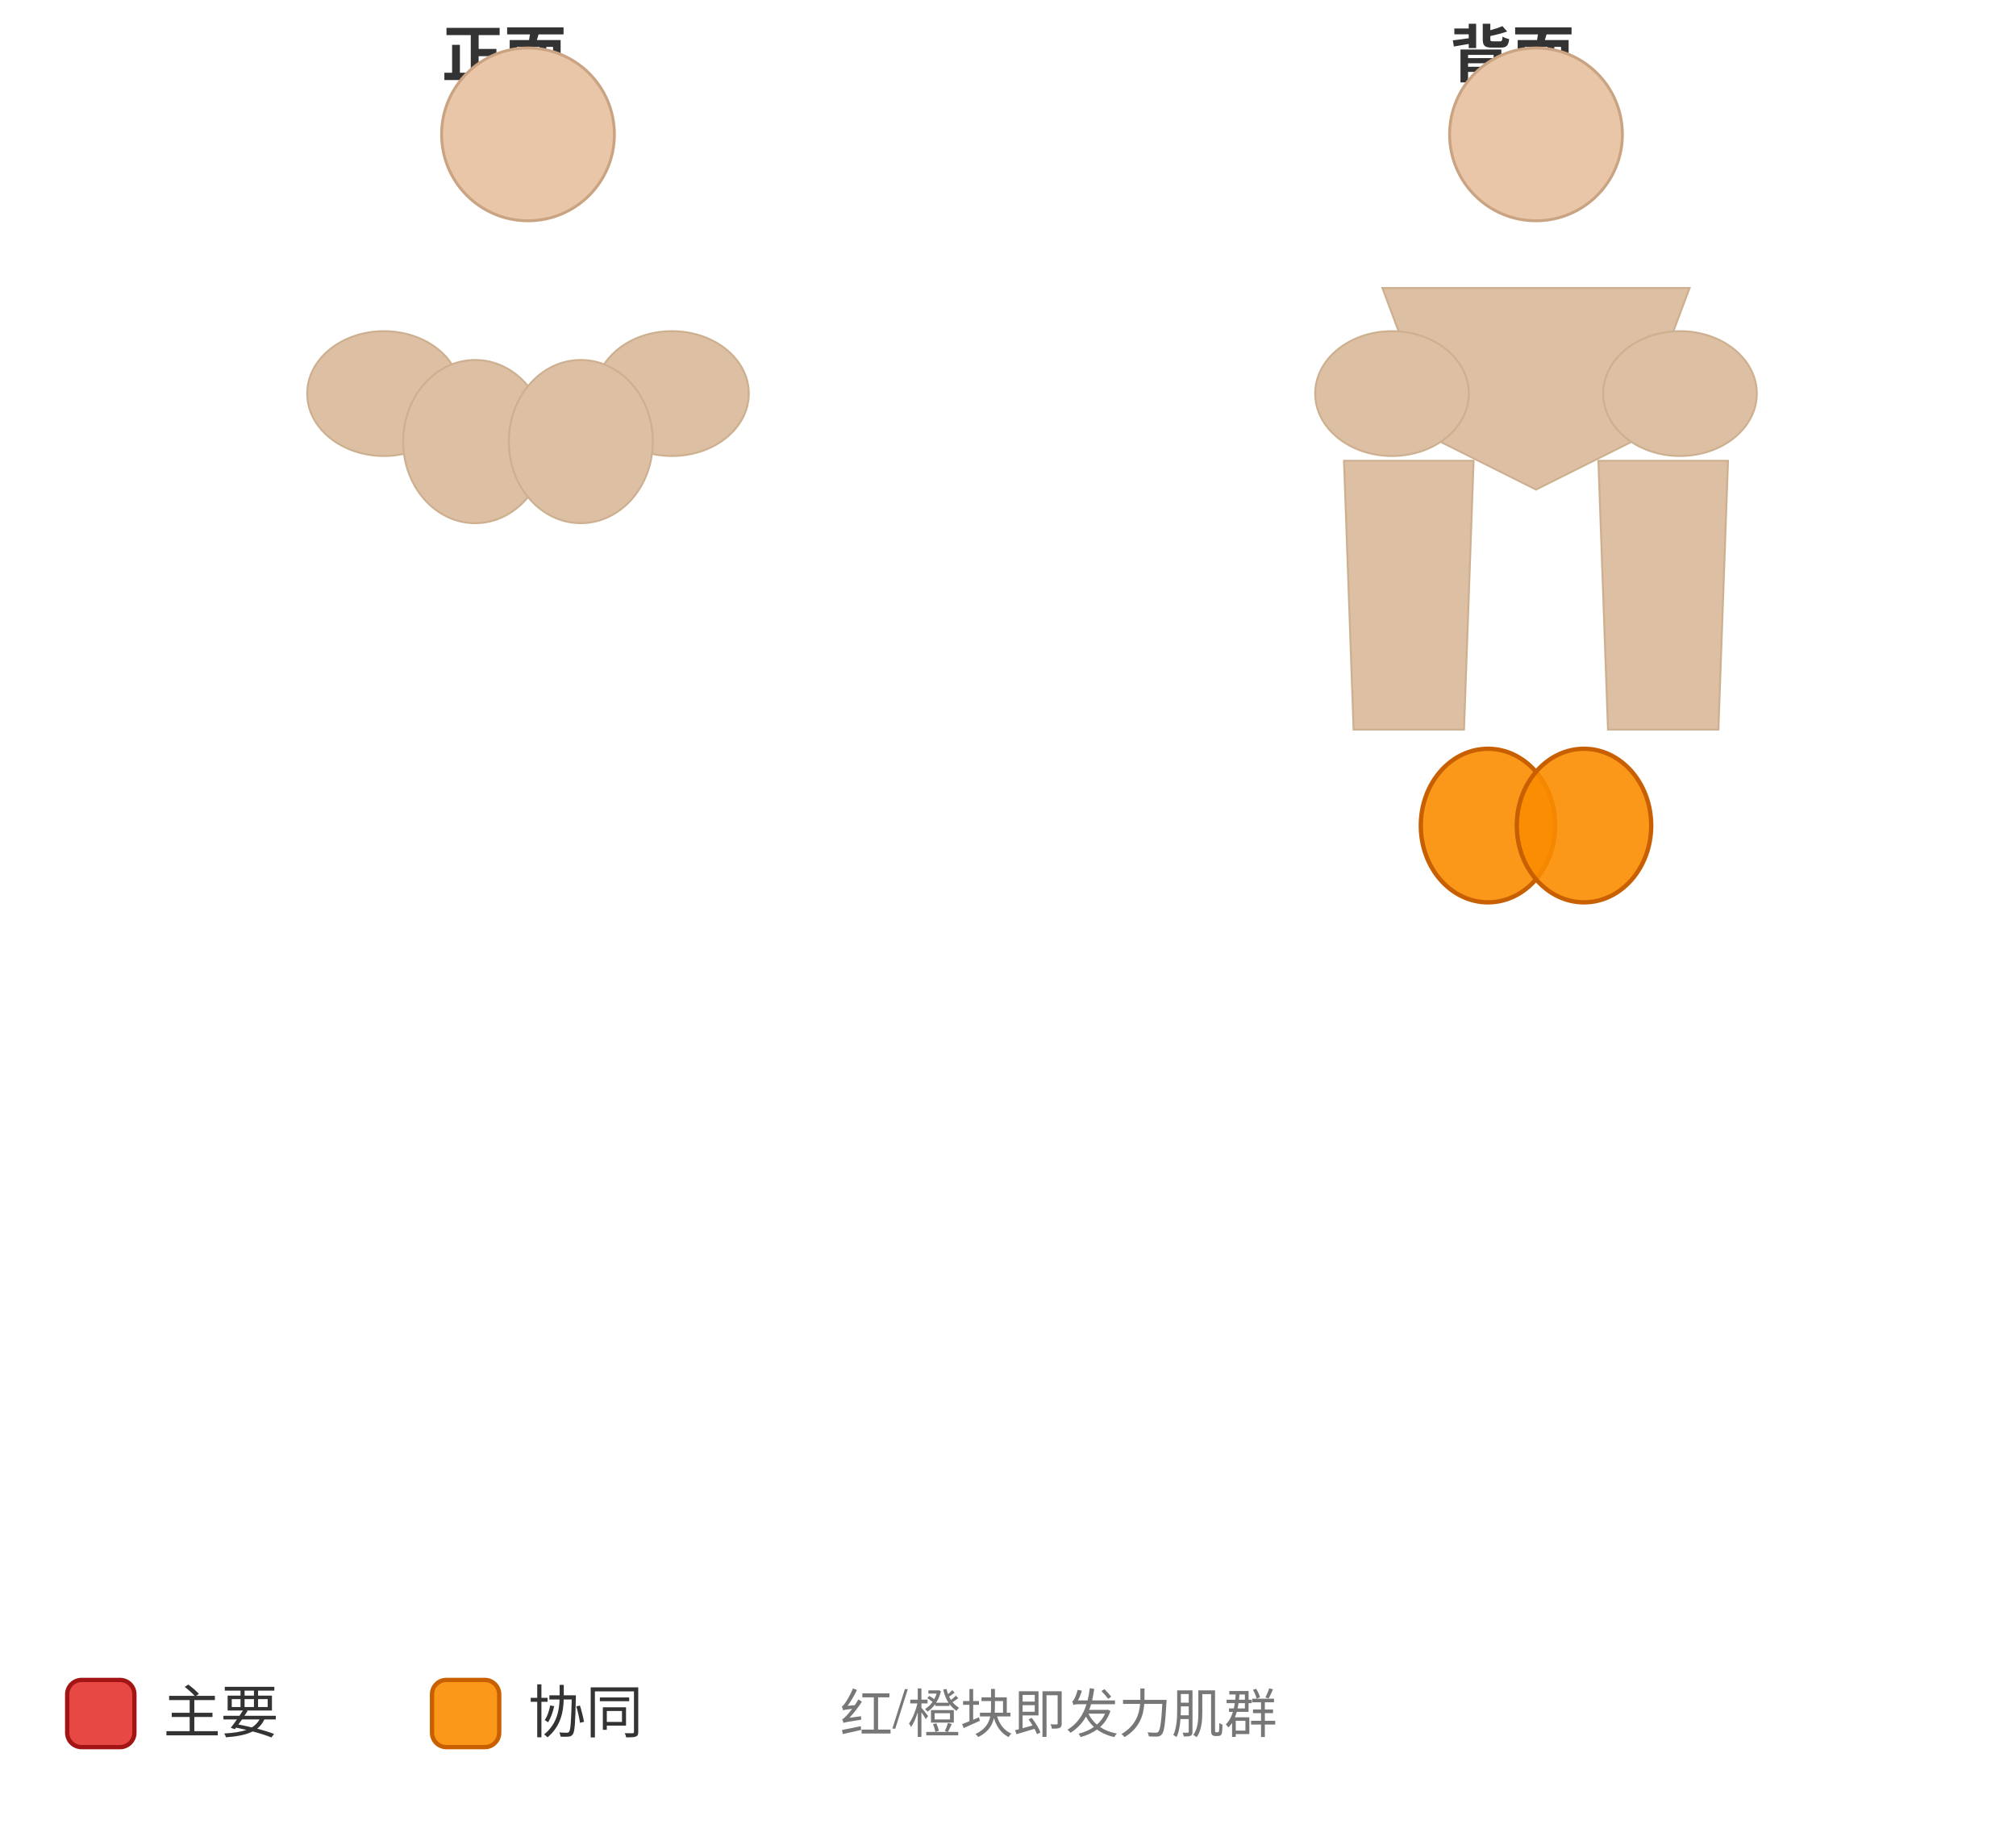
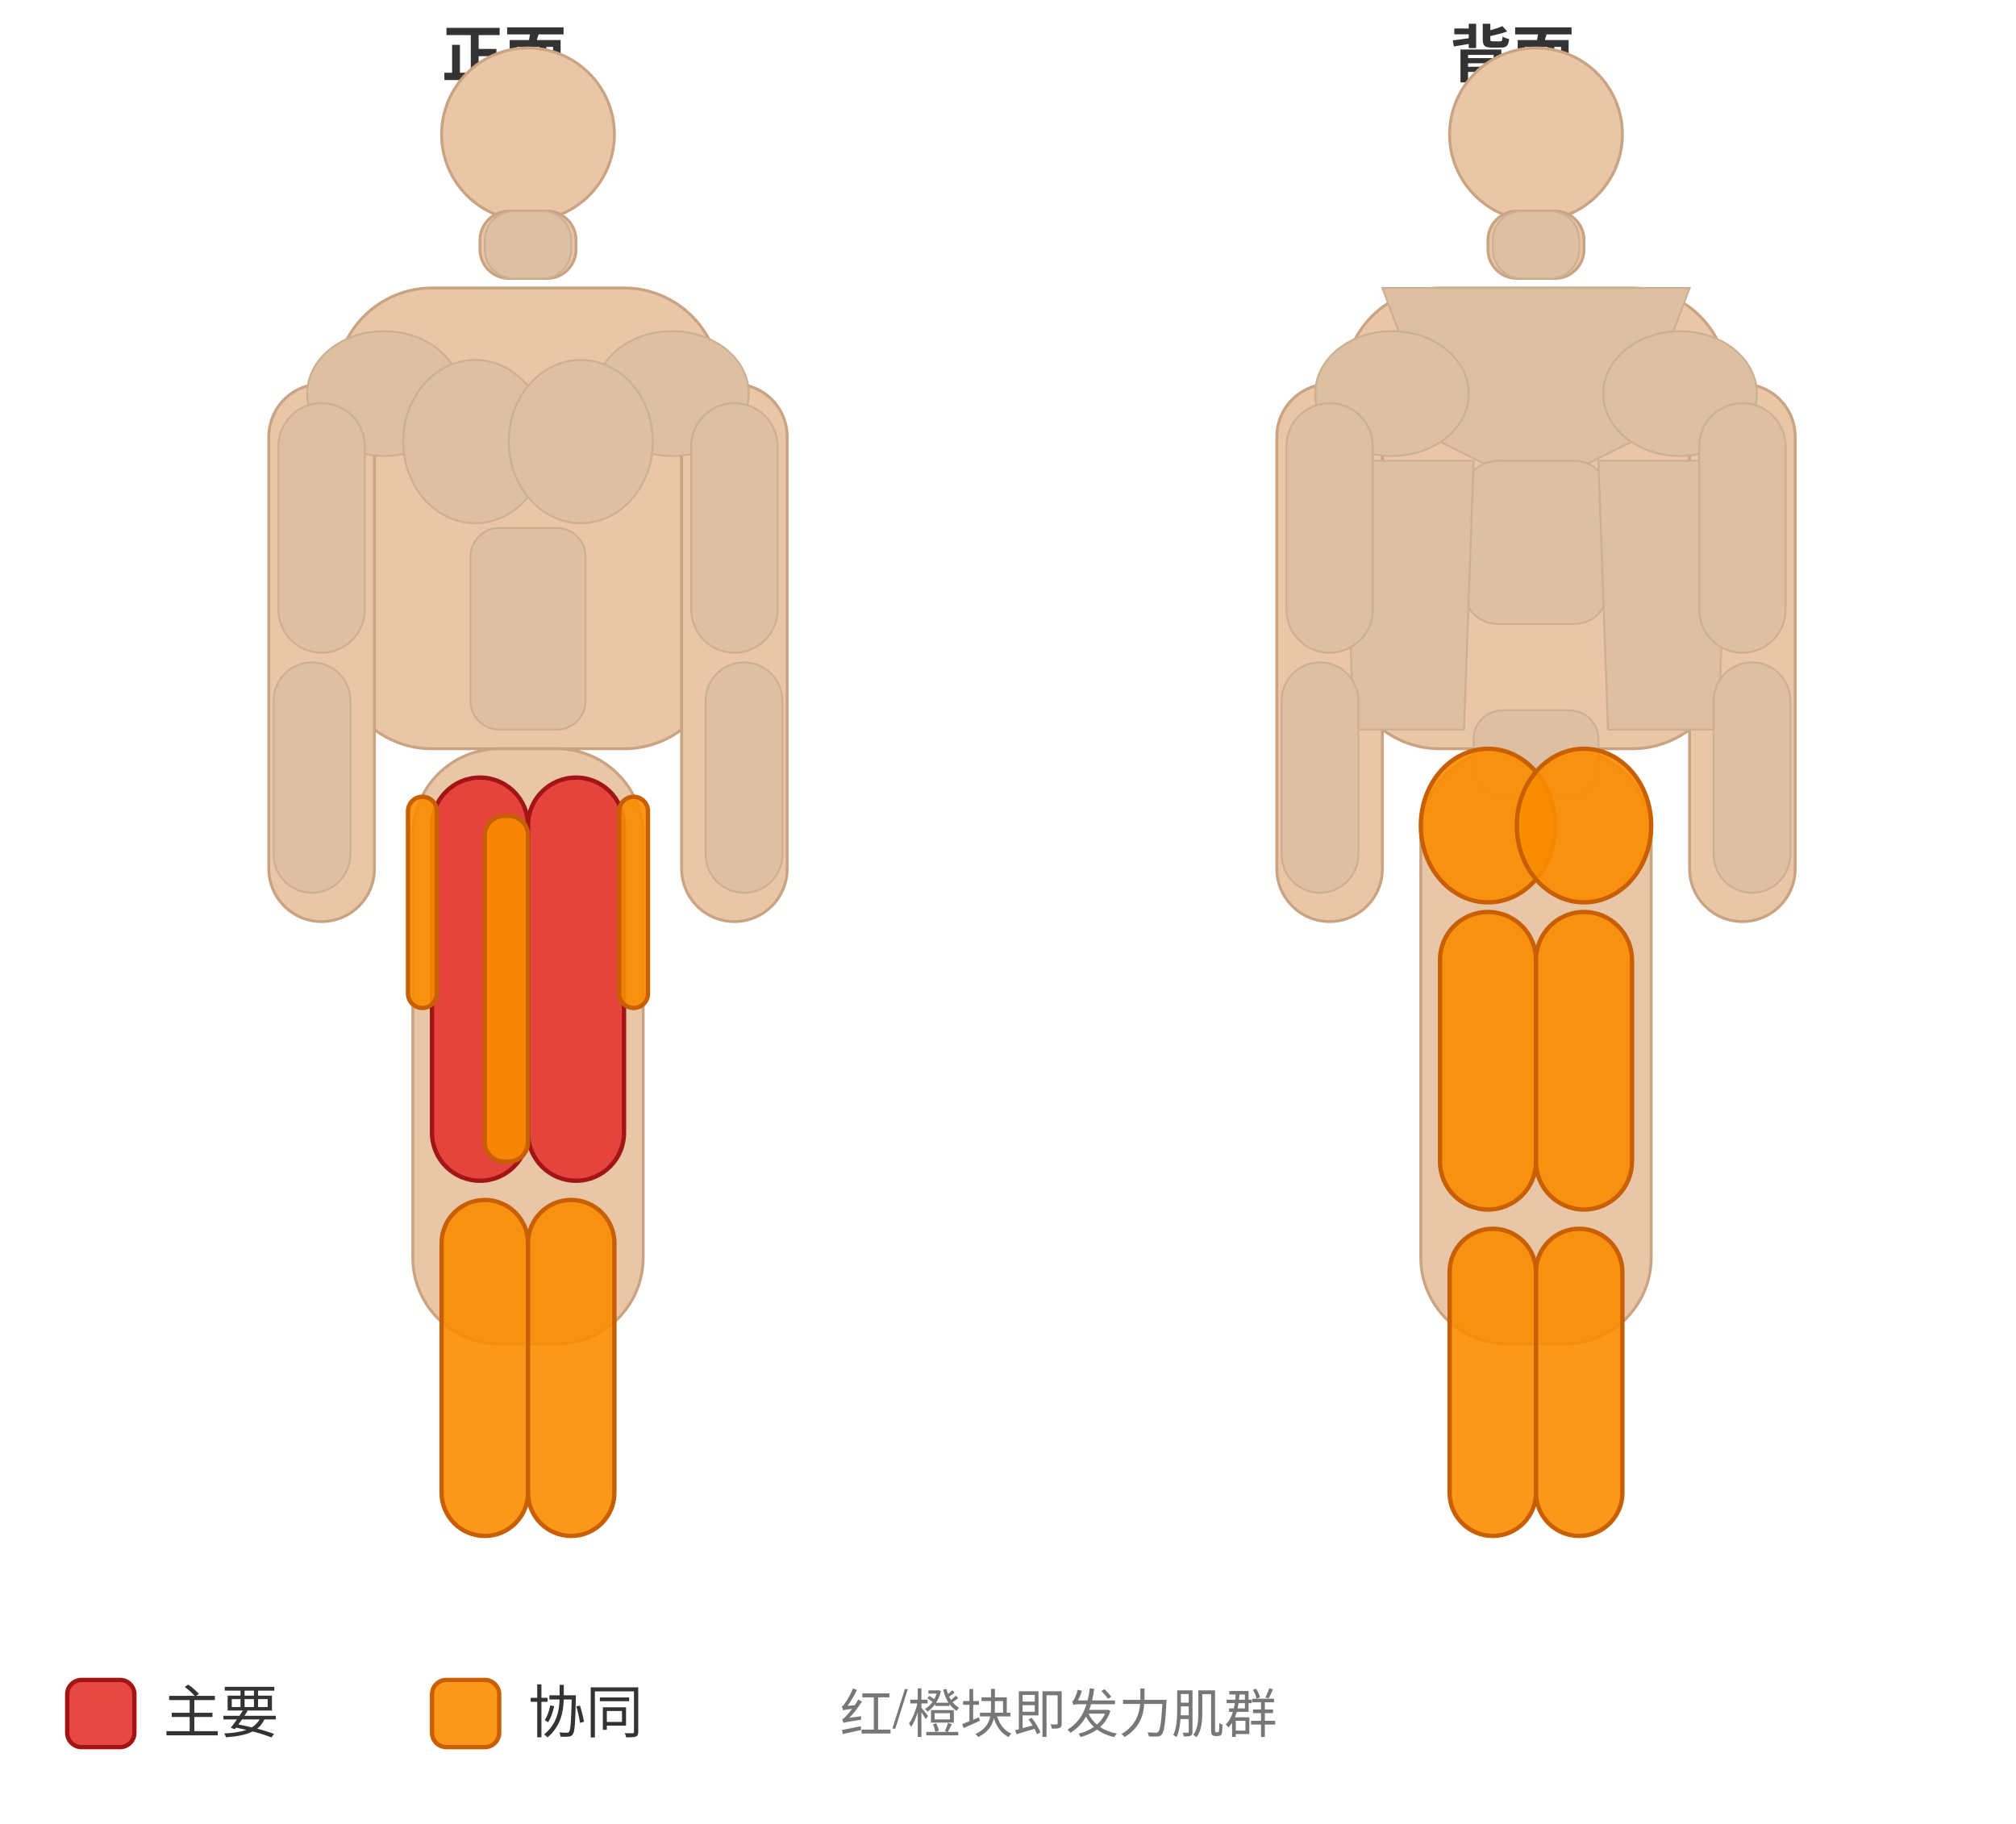
- <svg xmlns="http://www.w3.org/2000/svg" viewBox="0 0 420 380" font-family="-apple-system,Segoe UI,Helvetica,Arial,sans-serif">
+ <svg xmlns="http://www.w3.org/2000/svg" viewBox="0 0 420 380" width="420" height="380" font-family="-apple-system,Segoe UI,Helvetica,Arial,sans-serif">
  <rect width="420" height="380" fill="#ffffff" />
  <text x="105" y="16" font-size="13" font-weight="700" text-anchor="middle" fill="#333">正面</text>
  <text x="315" y="16" font-size="13" font-weight="700" text-anchor="middle" fill="#333">背面</text>
  <g transform="translate(10,0)">
    <circle fill="#e9c6a8" stroke="#caa482" stroke-width="0.6" cx="100" cy="28" r="18" />
-     <rect fill="#e9c6a8" stroke="#caa482" stroke-width="0.6" x="90" y="44" w="20" h="14" rx="6" />
-     <rect fill="#e9c6a8" stroke="#caa482" stroke-width="0.6" x="60" y="60" w="80" h="96" rx="20" />
-     <rect fill="#e9c6a8" stroke="#caa482" stroke-width="0.6" x="46" y="80" w="22" h="112" rx="11" />
-     <rect fill="#e9c6a8" stroke="#caa482" stroke-width="0.6" x="132" y="80" w="22" h="112" rx="11" />
-     <rect fill="#e9c6a8" stroke="#caa482" stroke-width="0.6" x="76" y="156" w="48" h="124" rx="18" />
-     <rect fill="#ddc0a4" stroke="#cdb090" stroke-width="0.4" x="91" y="44" w="18" h="14" rx="6" />
+     <rect fill="#e9c6a8" stroke="#caa482" stroke-width="0.6" x="90" y="44" width="20" height="14" rx="6" />
+     <rect fill="#e9c6a8" stroke="#caa482" stroke-width="0.6" x="60" y="60" width="80" height="96" rx="20" />
+     <rect fill="#e9c6a8" stroke="#caa482" stroke-width="0.6" x="46" y="80" width="22" height="112" rx="11" />
+     <rect fill="#e9c6a8" stroke="#caa482" stroke-width="0.6" x="132" y="80" width="22" height="112" rx="11" />
+     <rect fill="#e9c6a8" stroke="#caa482" stroke-width="0.6" x="76" y="156" width="48" height="124" rx="18" />
+     <rect fill="#ddc0a4" stroke="#cdb090" stroke-width="0.4" x="91" y="44" width="18" height="14" rx="6" />
    <ellipse fill="#ddc0a4" stroke="#cdb090" stroke-width="0.4" cx="70" cy="82" rx="16" ry="13" />
    <ellipse fill="#ddc0a4" stroke="#cdb090" stroke-width="0.4" cx="130" cy="82" rx="16" ry="13" />
    <ellipse fill="#ddc0a4" stroke="#cdb090" stroke-width="0.4" cx="89" cy="92" rx="15" ry="17" />
    <ellipse fill="#ddc0a4" stroke="#cdb090" stroke-width="0.4" cx="111" cy="92" rx="15" ry="17" />
-     <rect fill="#ddc0a4" stroke="#cdb090" stroke-width="0.4" x="48" y="84" w="18" h="52" rx="9" />
-     <rect fill="#ddc0a4" stroke="#cdb090" stroke-width="0.4" x="134" y="84" w="18" h="52" rx="9" />
-     <rect fill="#ddc0a4" stroke="#cdb090" stroke-width="0.4" x="47" y="138" w="16" h="48" rx="8" />
-     <rect fill="#ddc0a4" stroke="#cdb090" stroke-width="0.4" x="137" y="138" w="16" h="48" rx="8" />
-     <rect fill="#ddc0a4" stroke="#cdb090" stroke-width="0.4" x="88" y="110" w="24" h="42" rx="6" />
-     <rect fill="#e53935" fill-opacity="0.92" stroke="#a31515" stroke-width="0.9" x="80" y="162" w="20" h="84" rx="10" />
-     <rect fill="#e53935" fill-opacity="0.92" stroke="#a31515" stroke-width="0.9" x="100" y="162" w="20" h="84" rx="10" />
-     <rect fill="#fb8c00" fill-opacity="0.9" stroke="#c85f00" stroke-width="0.9" x="91" y="170" w="9" h="72" rx="4" />
-     <rect fill="#fb8c00" fill-opacity="0.9" stroke="#c85f00" stroke-width="0.9" x="75" y="166" w="6" h="44" rx="3" />
-     <rect fill="#fb8c00" fill-opacity="0.9" stroke="#c85f00" stroke-width="0.9" x="119" y="166" w="6" h="44" rx="3" />
-     <rect fill="#fb8c00" fill-opacity="0.9" stroke="#c85f00" stroke-width="0.9" x="82" y="250" w="18" h="70" rx="9" />
-     <rect fill="#fb8c00" fill-opacity="0.9" stroke="#c85f00" stroke-width="0.9" x="100" y="250" w="18" h="70" rx="9" />
+     <rect fill="#ddc0a4" stroke="#cdb090" stroke-width="0.4" x="48" y="84" width="18" height="52" rx="9" />
+     <rect fill="#ddc0a4" stroke="#cdb090" stroke-width="0.4" x="134" y="84" width="18" height="52" rx="9" />
+     <rect fill="#ddc0a4" stroke="#cdb090" stroke-width="0.4" x="47" y="138" width="16" height="48" rx="8" />
+     <rect fill="#ddc0a4" stroke="#cdb090" stroke-width="0.4" x="137" y="138" width="16" height="48" rx="8" />
+     <rect fill="#ddc0a4" stroke="#cdb090" stroke-width="0.4" x="88" y="110" width="24" height="42" rx="6" />
+     <rect fill="#e53935" fill-opacity="0.92" stroke="#a31515" stroke-width="0.9" x="80" y="162" width="20" height="84" rx="10" />
+     <rect fill="#e53935" fill-opacity="0.92" stroke="#a31515" stroke-width="0.9" x="100" y="162" width="20" height="84" rx="10" />
+     <rect fill="#fb8c00" fill-opacity="0.9" stroke="#c85f00" stroke-width="0.9" x="91" y="170" width="9" height="72" rx="4" />
+     <rect fill="#fb8c00" fill-opacity="0.9" stroke="#c85f00" stroke-width="0.9" x="75" y="166" width="6" height="44" rx="3" />
+     <rect fill="#fb8c00" fill-opacity="0.9" stroke="#c85f00" stroke-width="0.9" x="119" y="166" width="6" height="44" rx="3" />
+     <rect fill="#fb8c00" fill-opacity="0.9" stroke="#c85f00" stroke-width="0.9" x="82" y="250" width="18" height="70" rx="9" />
+     <rect fill="#fb8c00" fill-opacity="0.9" stroke="#c85f00" stroke-width="0.9" x="100" y="250" width="18" height="70" rx="9" />
  </g>
  <g transform="translate(220,0)">
    <circle fill="#e9c6a8" stroke="#caa482" stroke-width="0.6" cx="100" cy="28" r="18" />
-     <rect fill="#e9c6a8" stroke="#caa482" stroke-width="0.6" x="90" y="44" w="20" h="14" rx="6" />
-     <rect fill="#e9c6a8" stroke="#caa482" stroke-width="0.6" x="60" y="60" w="80" h="96" rx="20" />
-     <rect fill="#e9c6a8" stroke="#caa482" stroke-width="0.6" x="46" y="80" w="22" h="112" rx="11" />
-     <rect fill="#e9c6a8" stroke="#caa482" stroke-width="0.6" x="132" y="80" w="22" h="112" rx="11" />
-     <rect fill="#e9c6a8" stroke="#caa482" stroke-width="0.6" x="76" y="156" w="48" h="124" rx="18" />
-     <rect fill="#ddc0a4" stroke="#cdb090" stroke-width="0.4" x="91" y="44" w="18" h="14" rx="6" />
+     <rect fill="#e9c6a8" stroke="#caa482" stroke-width="0.6" x="90" y="44" width="20" height="14" rx="6" />
+     <rect fill="#e9c6a8" stroke="#caa482" stroke-width="0.6" x="60" y="60" width="80" height="96" rx="20" />
+     <rect fill="#e9c6a8" stroke="#caa482" stroke-width="0.6" x="46" y="80" width="22" height="112" rx="11" />
+     <rect fill="#e9c6a8" stroke="#caa482" stroke-width="0.6" x="132" y="80" width="22" height="112" rx="11" />
+     <rect fill="#e9c6a8" stroke="#caa482" stroke-width="0.6" x="76" y="156" width="48" height="124" rx="18" />
+     <rect fill="#ddc0a4" stroke="#cdb090" stroke-width="0.4" x="91" y="44" width="18" height="14" rx="6" />
    <polygon fill="#ddc0a4" stroke="#cdb090" stroke-width="0.4" points="68,60 132,60 120,92 100,102 80,92" />
    <ellipse fill="#ddc0a4" stroke="#cdb090" stroke-width="0.4" cx="70" cy="82" rx="16" ry="13" />
    <ellipse fill="#ddc0a4" stroke="#cdb090" stroke-width="0.4" cx="130" cy="82" rx="16" ry="13" />
-     <rect fill="#ddc0a4" stroke="#cdb090" stroke-width="0.4" x="85" y="96" w="30" h="34" rx="7" />
+     <rect fill="#ddc0a4" stroke="#cdb090" stroke-width="0.4" x="85" y="96" width="30" height="34" rx="7" />
    <polygon fill="#ddc0a4" stroke="#cdb090" stroke-width="0.4" points="60,96 87,96 85,152 62,152" />
    <polygon fill="#ddc0a4" stroke="#cdb090" stroke-width="0.4" points="113,96 140,96 138,152 115,152" />
-     <rect fill="#ddc0a4" stroke="#cdb090" stroke-width="0.4" x="87" y="148" w="26" h="18" rx="6" />
-     <rect fill="#ddc0a4" stroke="#cdb090" stroke-width="0.4" x="48" y="84" w="18" h="52" rx="9" />
-     <rect fill="#ddc0a4" stroke="#cdb090" stroke-width="0.4" x="134" y="84" w="18" h="52" rx="9" />
-     <rect fill="#ddc0a4" stroke="#cdb090" stroke-width="0.4" x="47" y="138" w="16" h="48" rx="8" />
-     <rect fill="#ddc0a4" stroke="#cdb090" stroke-width="0.4" x="137" y="138" w="16" h="48" rx="8" />
+     <rect fill="#ddc0a4" stroke="#cdb090" stroke-width="0.4" x="87" y="148" width="26" height="18" rx="6" />
+     <rect fill="#ddc0a4" stroke="#cdb090" stroke-width="0.4" x="48" y="84" width="18" height="52" rx="9" />
+     <rect fill="#ddc0a4" stroke="#cdb090" stroke-width="0.4" x="134" y="84" width="18" height="52" rx="9" />
+     <rect fill="#ddc0a4" stroke="#cdb090" stroke-width="0.4" x="47" y="138" width="16" height="48" rx="8" />
+     <rect fill="#ddc0a4" stroke="#cdb090" stroke-width="0.4" x="137" y="138" width="16" height="48" rx="8" />
    <ellipse fill="#fb8c00" fill-opacity="0.9" stroke="#c85f00" stroke-width="0.9" cx="90" cy="172" rx="14" ry="16" />
    <ellipse fill="#fb8c00" fill-opacity="0.9" stroke="#c85f00" stroke-width="0.9" cx="110" cy="172" rx="14" ry="16" />
-     <rect fill="#fb8c00" fill-opacity="0.9" stroke="#c85f00" stroke-width="0.9" x="80" y="190" w="20" h="62" rx="10" />
-     <rect fill="#fb8c00" fill-opacity="0.9" stroke="#c85f00" stroke-width="0.9" x="100" y="190" w="20" h="62" rx="10" />
-     <rect fill="#fb8c00" fill-opacity="0.9" stroke="#c85f00" stroke-width="0.9" x="82" y="256" w="18" h="64" rx="9" />
-     <rect fill="#fb8c00" fill-opacity="0.9" stroke="#c85f00" stroke-width="0.9" x="100" y="256" w="18" h="64" rx="9" />
+     <rect fill="#fb8c00" fill-opacity="0.9" stroke="#c85f00" stroke-width="0.9" x="80" y="190" width="20" height="62" rx="10" />
+     <rect fill="#fb8c00" fill-opacity="0.9" stroke="#c85f00" stroke-width="0.9" x="100" y="190" width="20" height="62" rx="10" />
+     <rect fill="#fb8c00" fill-opacity="0.9" stroke="#c85f00" stroke-width="0.9" x="82" y="256" width="18" height="64" rx="9" />
+     <rect fill="#fb8c00" fill-opacity="0.9" stroke="#c85f00" stroke-width="0.9" x="100" y="256" width="18" height="64" rx="9" />
  </g>
  <rect x="14" y="350" width="14" height="14" rx="3" fill="#e53935" fill-opacity="0.92" stroke="#a31515" stroke-width="0.9" />
  <text x="34" y="361" font-size="12" fill="#333">主要</text>
  <rect x="90" y="350" width="14" height="14" rx="3" fill="#fb8c00" fill-opacity="0.9" stroke="#c85f00" stroke-width="0.9" />
  <text x="110" y="361" font-size="12" fill="#333">协同</text>
  <text x="175" y="361" font-size="11" fill="#777">红/橙块即发力肌群</text>
</svg>
